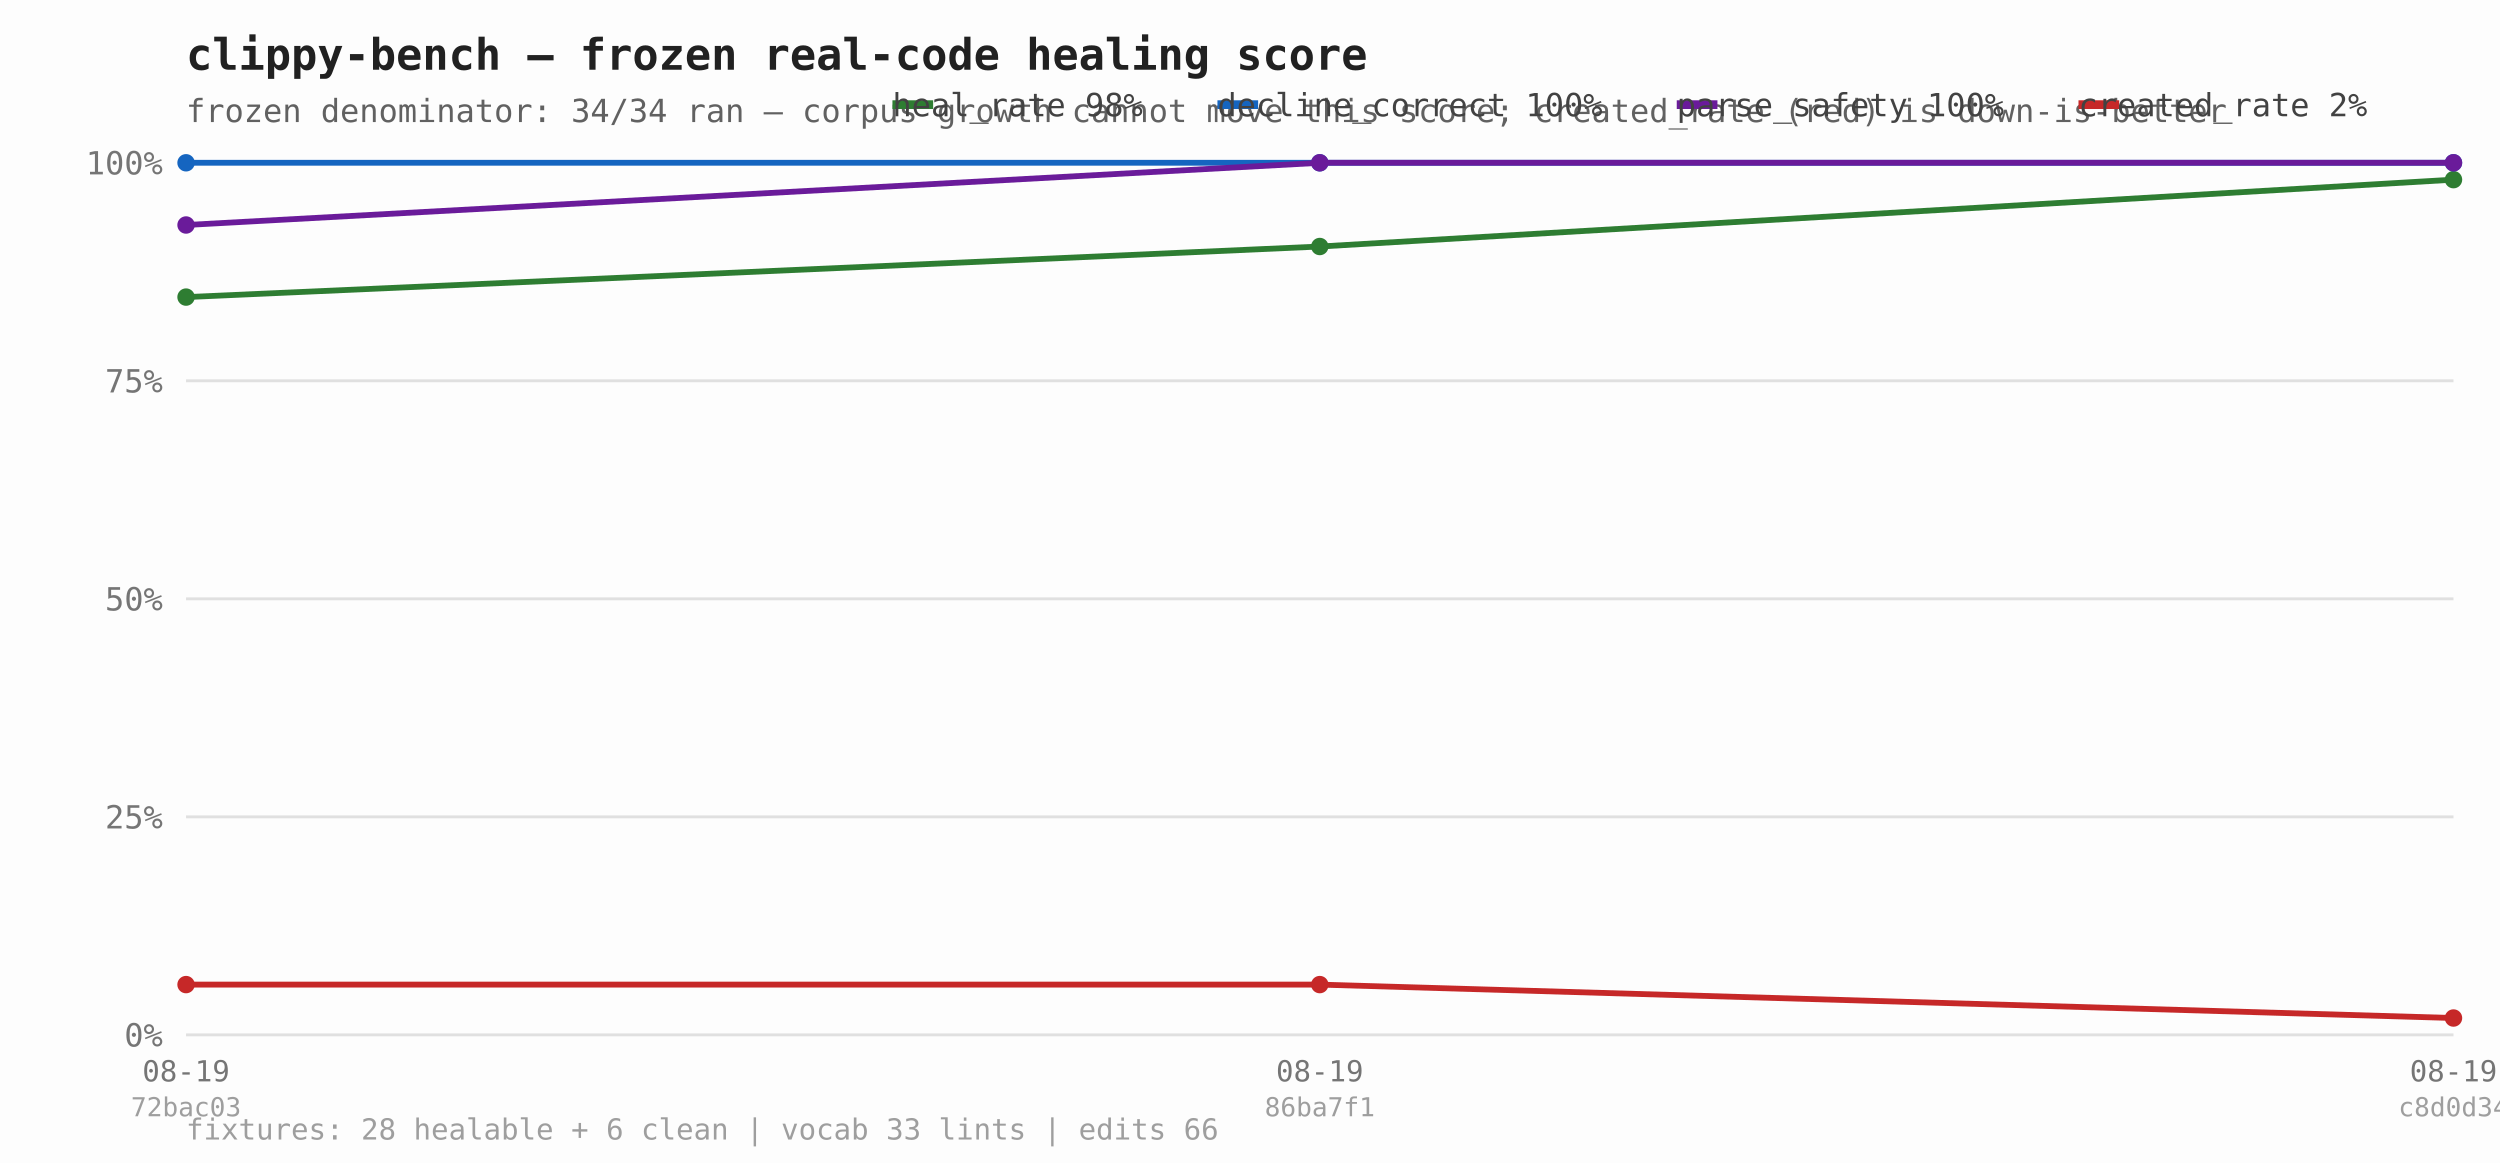
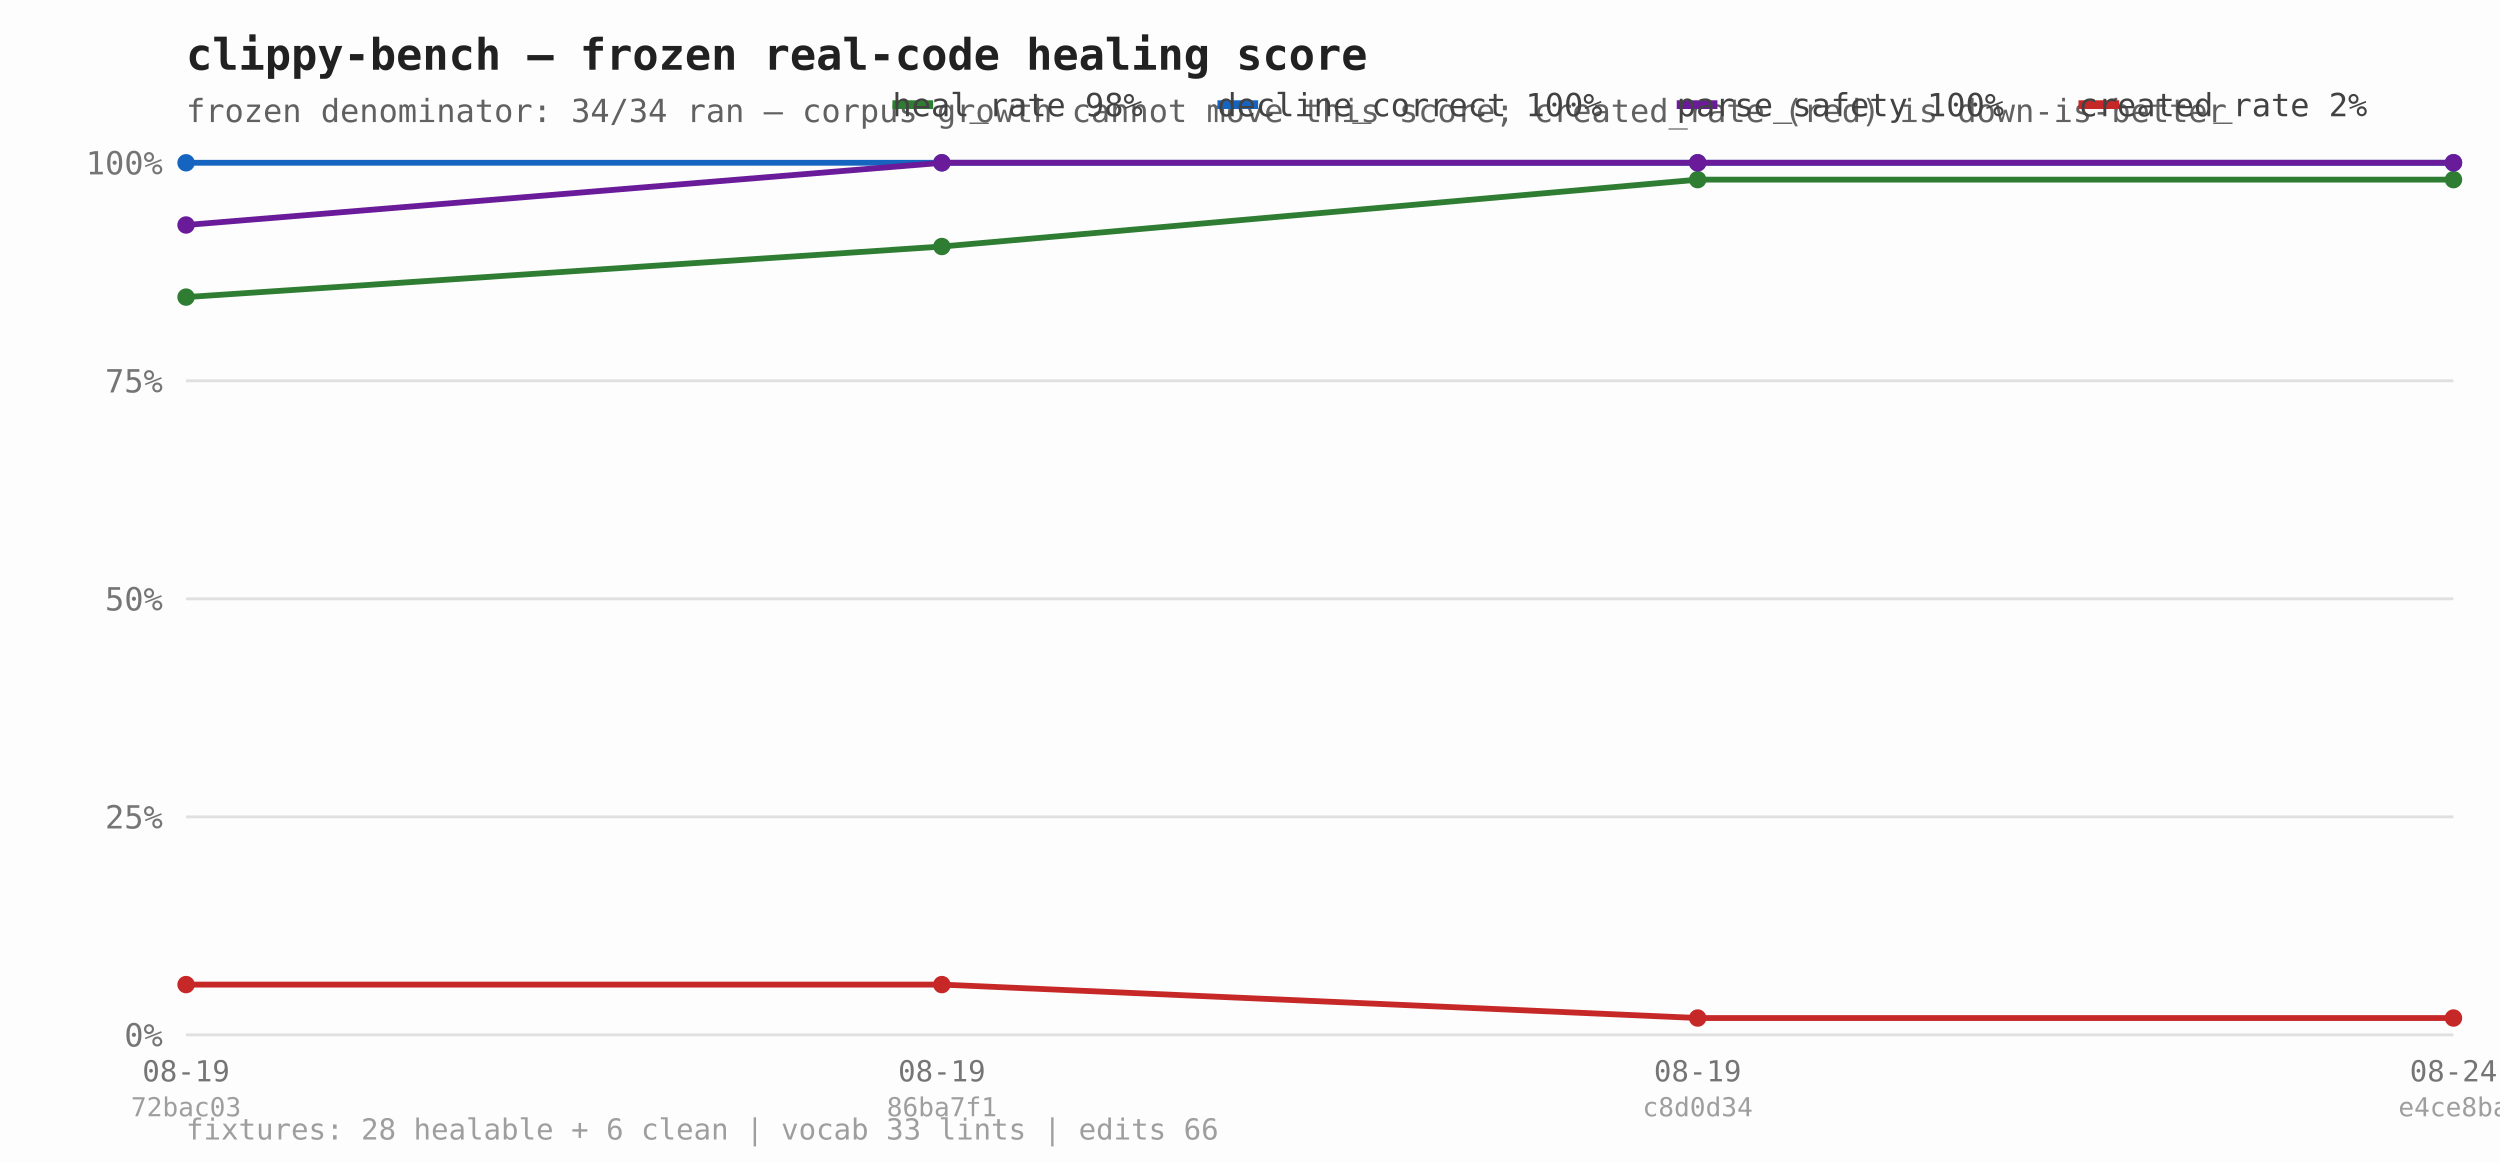
<svg xmlns="http://www.w3.org/2000/svg" width="860" height="400" viewBox="0 0 860 400" font-family="ui-monospace,Menlo,monospace">
  <rect width="100%" height="100%" fill="#fdfdfd" />
  <text x="64" y="24" font-size="15" font-weight="bold" fill="#212121">clippy-bench — frozen real-code healing score</text>
  <text x="64" y="42" font-size="11" fill="#616161">frozen denominator: 34/34 ran — corpus growth cannot move this score; created_rate (red) is down-is-better</text>
  <line x1="64" y1="356.0" x2="844" y2="356.0" stroke="#e0e0e0" stroke-width="1" />
  <text x="56" y="360.0" font-size="11" fill="#757575" text-anchor="end">0%</text>
  <line x1="64" y1="281.0" x2="844" y2="281.0" stroke="#e0e0e0" stroke-width="1" />
  <text x="56" y="285.0" font-size="11" fill="#757575" text-anchor="end">25%</text>
  <line x1="64" y1="206.0" x2="844" y2="206.0" stroke="#e0e0e0" stroke-width="1" />
  <text x="56" y="210.0" font-size="11" fill="#757575" text-anchor="end">50%</text>
  <line x1="64" y1="131.0" x2="844" y2="131.0" stroke="#e0e0e0" stroke-width="1" />
  <text x="56" y="135.0" font-size="11" fill="#757575" text-anchor="end">75%</text>
  <line x1="64" y1="56.0" x2="844" y2="56.0" stroke="#e0e0e0" stroke-width="1" />
  <text x="56" y="60.0" font-size="11" fill="#757575" text-anchor="end">100%</text>
  <line x1="715.0" y1="36" x2="729.0" y2="36" stroke="#c62828" stroke-width="3" />
  <text x="715.0" y="40" font-size="11" fill="#424242">created_rate 2%</text>
  <line x1="576.8" y1="36" x2="590.8" y2="36" stroke="#6a1b9a" stroke-width="3" />
  <text x="576.8" y="40" font-size="11" fill="#424242">parse_safety 100%</text>
  <line x1="418.8" y1="36" x2="432.8" y2="36" stroke="#1565c0" stroke-width="3" />
  <text x="418.8" y="40" font-size="11" fill="#424242">decline_correct 100%</text>
  <line x1="307.0" y1="36" x2="321.0" y2="36" stroke="#2e7d32" stroke-width="3" />
  <text x="307.0" y="40" font-size="11" fill="#424242">heal_rate 98%</text>
-   <path d="M 64.0 102.2 L 454.0 84.8 L 844.0 61.8" fill="none" stroke="#2e7d32" stroke-width="2" stroke-linejoin="round" stroke-linecap="round" />
+   <path d="M 64.0 102.2 L 324.0 84.8 L 584.0 61.8 L 844.0 61.8" fill="none" stroke="#2e7d32" stroke-width="2" stroke-linejoin="round" stroke-linecap="round" />
  <circle cx="64.0" cy="102.2" r="3" fill="#2e7d32" />
-   <circle cx="454.0" cy="84.8" r="3" fill="#2e7d32" />
+   <circle cx="324.0" cy="84.8" r="3" fill="#2e7d32" />
+   <circle cx="584.0" cy="61.8" r="3" fill="#2e7d32" />
  <circle cx="844.0" cy="61.8" r="3" fill="#2e7d32" />
-   <path d="M 64.0 56.0 L 454.0 56.0 L 844.0 56.0" fill="none" stroke="#1565c0" stroke-width="2" stroke-linejoin="round" stroke-linecap="round" />
+   <path d="M 64.0 56.0 L 324.0 56.0 L 584.0 56.0 L 844.0 56.0" fill="none" stroke="#1565c0" stroke-width="2" stroke-linejoin="round" stroke-linecap="round" />
  <circle cx="64.0" cy="56.0" r="3" fill="#1565c0" />
-   <circle cx="454.0" cy="56.0" r="3" fill="#1565c0" />
+   <circle cx="324.0" cy="56.0" r="3" fill="#1565c0" />
+   <circle cx="584.0" cy="56.0" r="3" fill="#1565c0" />
  <circle cx="844.0" cy="56.0" r="3" fill="#1565c0" />
-   <path d="M 64.0 77.4 L 454.0 56.0 L 844.0 56.0" fill="none" stroke="#6a1b9a" stroke-width="2" stroke-linejoin="round" stroke-linecap="round" />
+   <path d="M 64.0 77.4 L 324.0 56.0 L 584.0 56.0 L 844.0 56.0" fill="none" stroke="#6a1b9a" stroke-width="2" stroke-linejoin="round" stroke-linecap="round" />
  <circle cx="64.0" cy="77.4" r="3" fill="#6a1b9a" />
-   <circle cx="454.0" cy="56.0" r="3" fill="#6a1b9a" />
+   <circle cx="324.0" cy="56.0" r="3" fill="#6a1b9a" />
+   <circle cx="584.0" cy="56.0" r="3" fill="#6a1b9a" />
  <circle cx="844.0" cy="56.0" r="3" fill="#6a1b9a" />
-   <path d="M 64.0 338.7 L 454.0 338.7 L 844.0 350.2" fill="none" stroke="#c62828" stroke-width="2" stroke-linejoin="round" stroke-linecap="round" />
+   <path d="M 64.0 338.7 L 324.0 338.7 L 584.0 350.2 L 844.0 350.2" fill="none" stroke="#c62828" stroke-width="2" stroke-linejoin="round" stroke-linecap="round" />
  <circle cx="64.0" cy="338.7" r="3" fill="#c62828" />
-   <circle cx="454.0" cy="338.7" r="3" fill="#c62828" />
+   <circle cx="324.0" cy="338.7" r="3" fill="#c62828" />
+   <circle cx="584.0" cy="350.2" r="3" fill="#c62828" />
  <circle cx="844.0" cy="350.2" r="3" fill="#c62828" />
  <text x="64.0" y="372.0" font-size="10" fill="#757575" text-anchor="middle">08-19</text>
  <text x="64.0" y="384.0" font-size="9" fill="#9e9e9e" text-anchor="middle">72bac03</text>
-   <text x="454.0" y="372.0" font-size="10" fill="#757575" text-anchor="middle">08-19</text>
-   <text x="454.0" y="384.0" font-size="9" fill="#9e9e9e" text-anchor="middle">86ba7f1</text>
-   <text x="844.0" y="372.0" font-size="10" fill="#757575" text-anchor="middle">08-19</text>
-   <text x="844.0" y="384.0" font-size="9" fill="#9e9e9e" text-anchor="middle">c8d0d34</text>
+   <text x="324.0" y="372.0" font-size="10" fill="#757575" text-anchor="middle">08-19</text>
+   <text x="324.0" y="384.0" font-size="9" fill="#9e9e9e" text-anchor="middle">86ba7f1</text>
+   <text x="584.0" y="372.0" font-size="10" fill="#757575" text-anchor="middle">08-19</text>
+   <text x="584.0" y="384.0" font-size="9" fill="#9e9e9e" text-anchor="middle">c8d0d34</text>
+   <text x="844.0" y="372.0" font-size="10" fill="#757575" text-anchor="middle">08-24</text>
+   <text x="844.0" y="384.0" font-size="9" fill="#9e9e9e" text-anchor="middle">e4ce8ba</text>
  <text x="64" y="392.0" font-size="10" fill="#9e9e9e">fixtures: 28 healable + 6 clean | vocab 33 lints | edits 66</text>
</svg>
